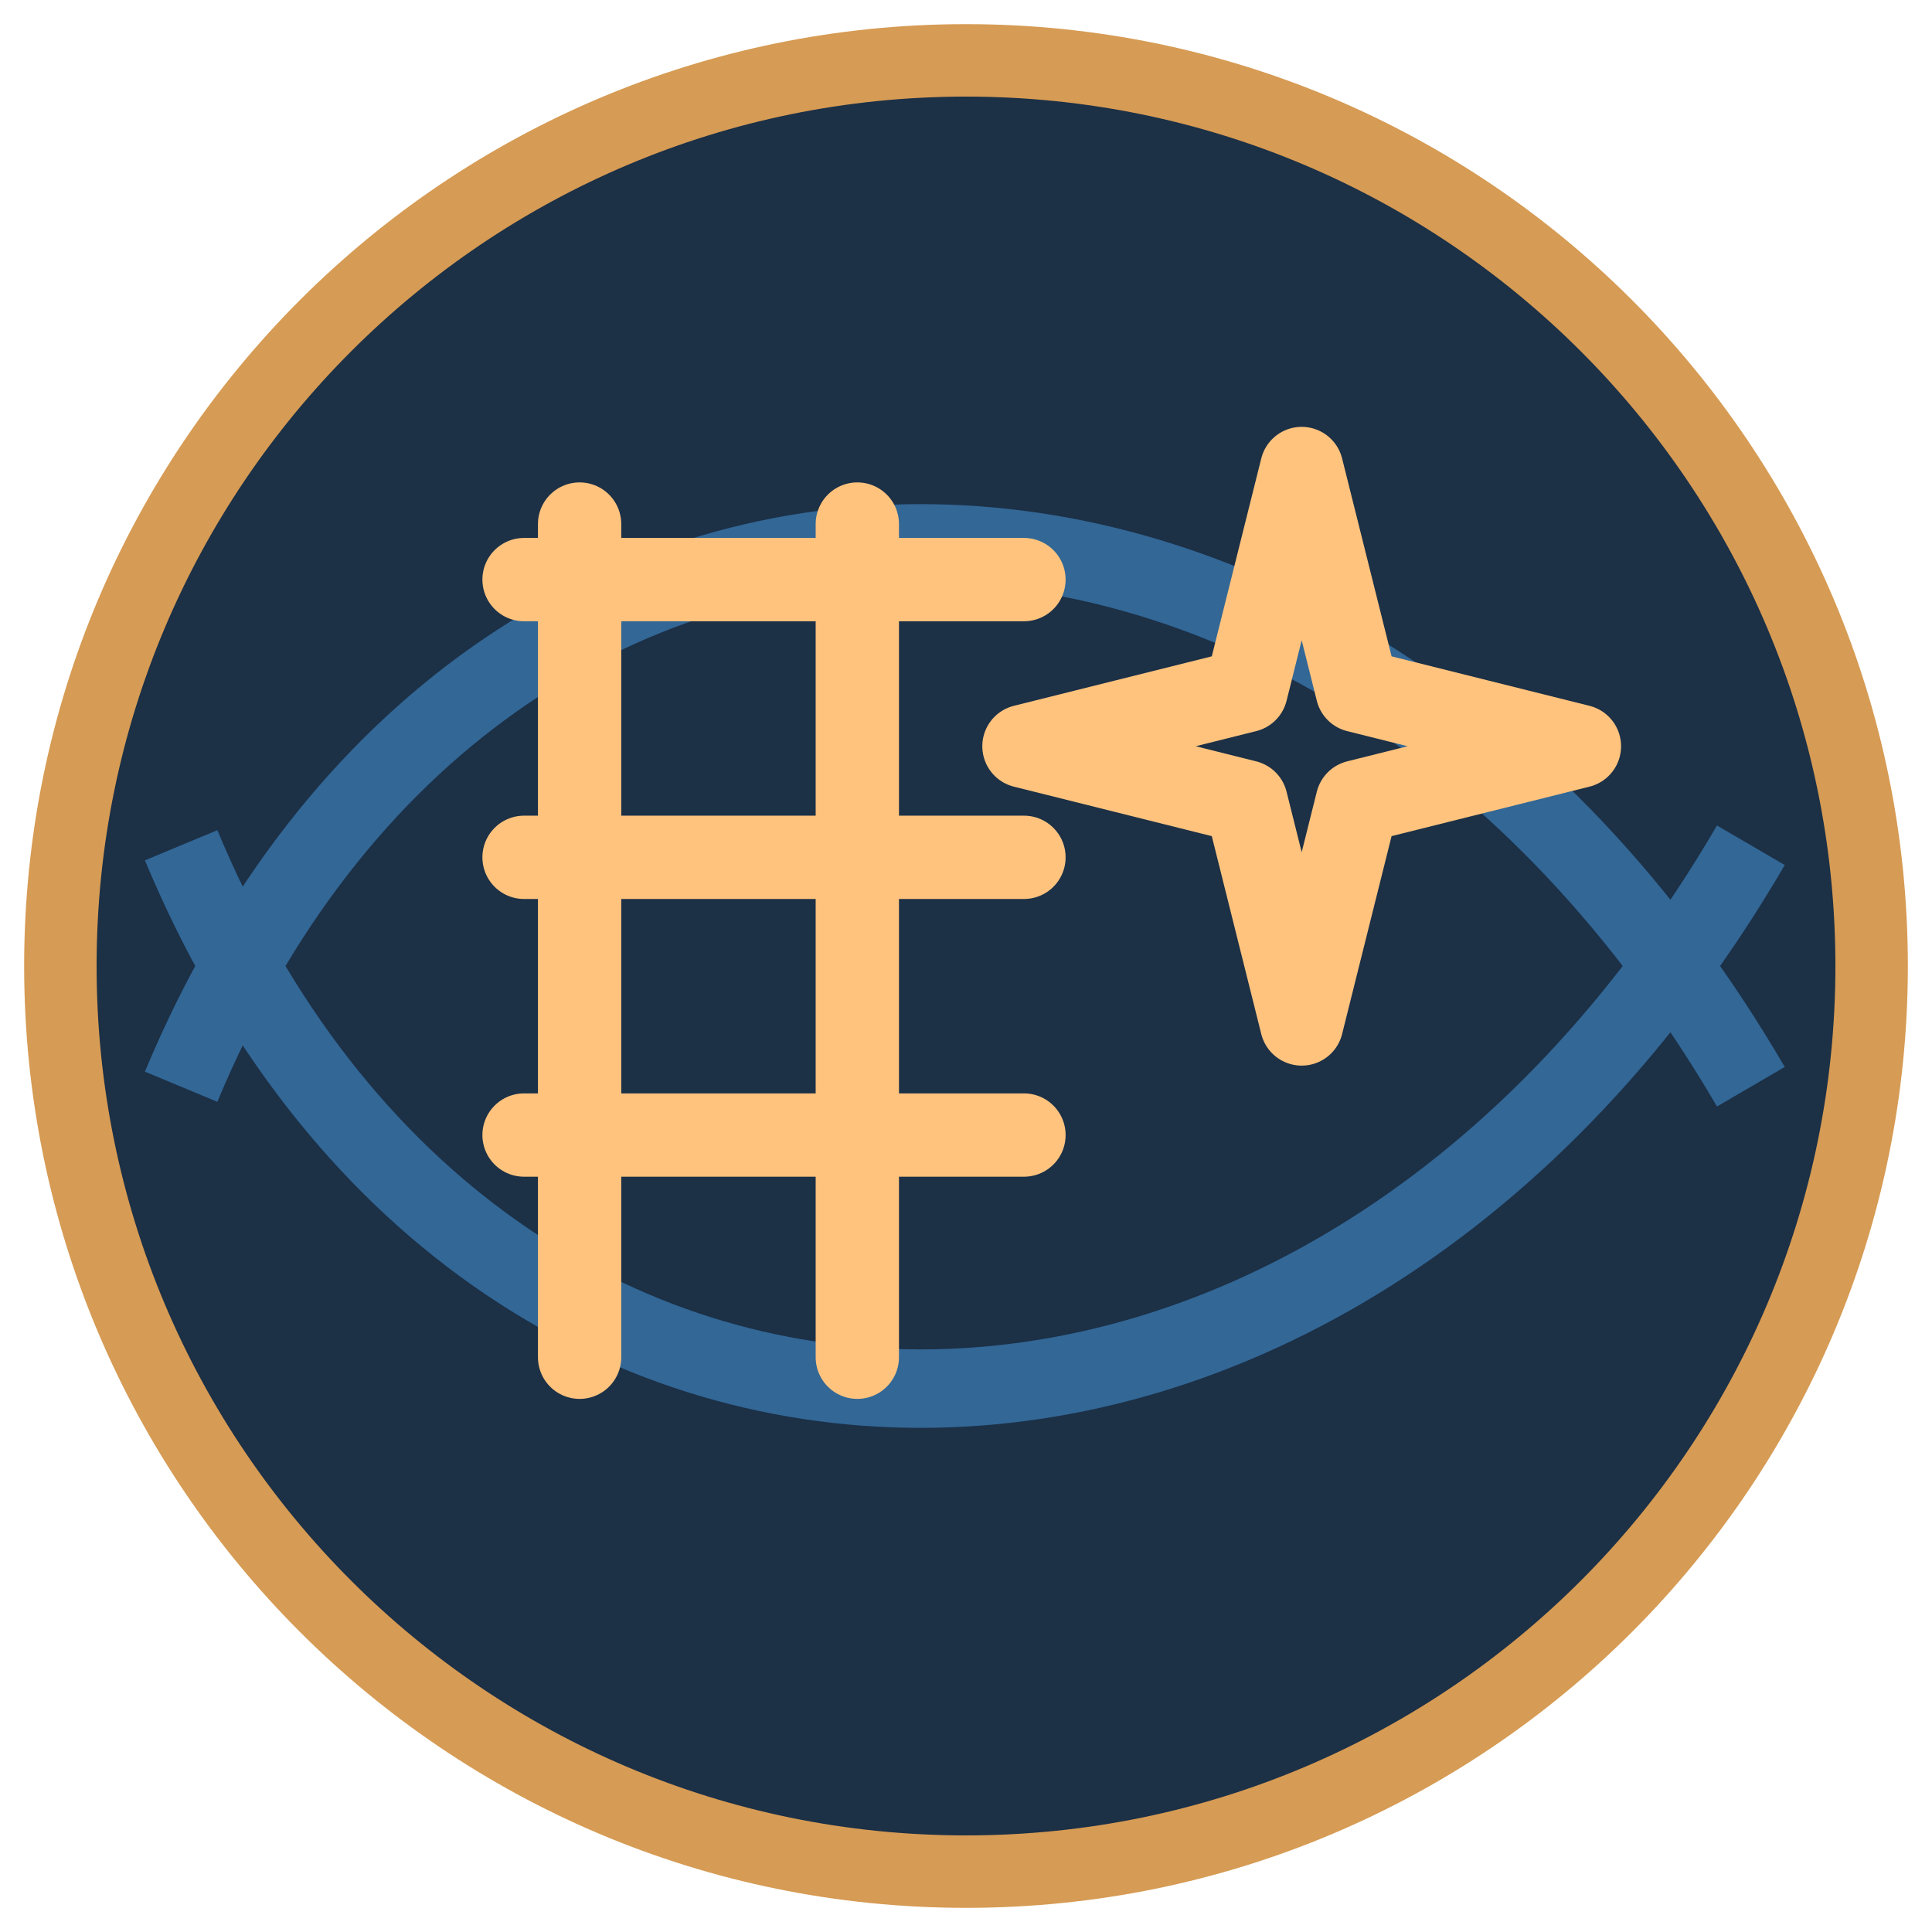
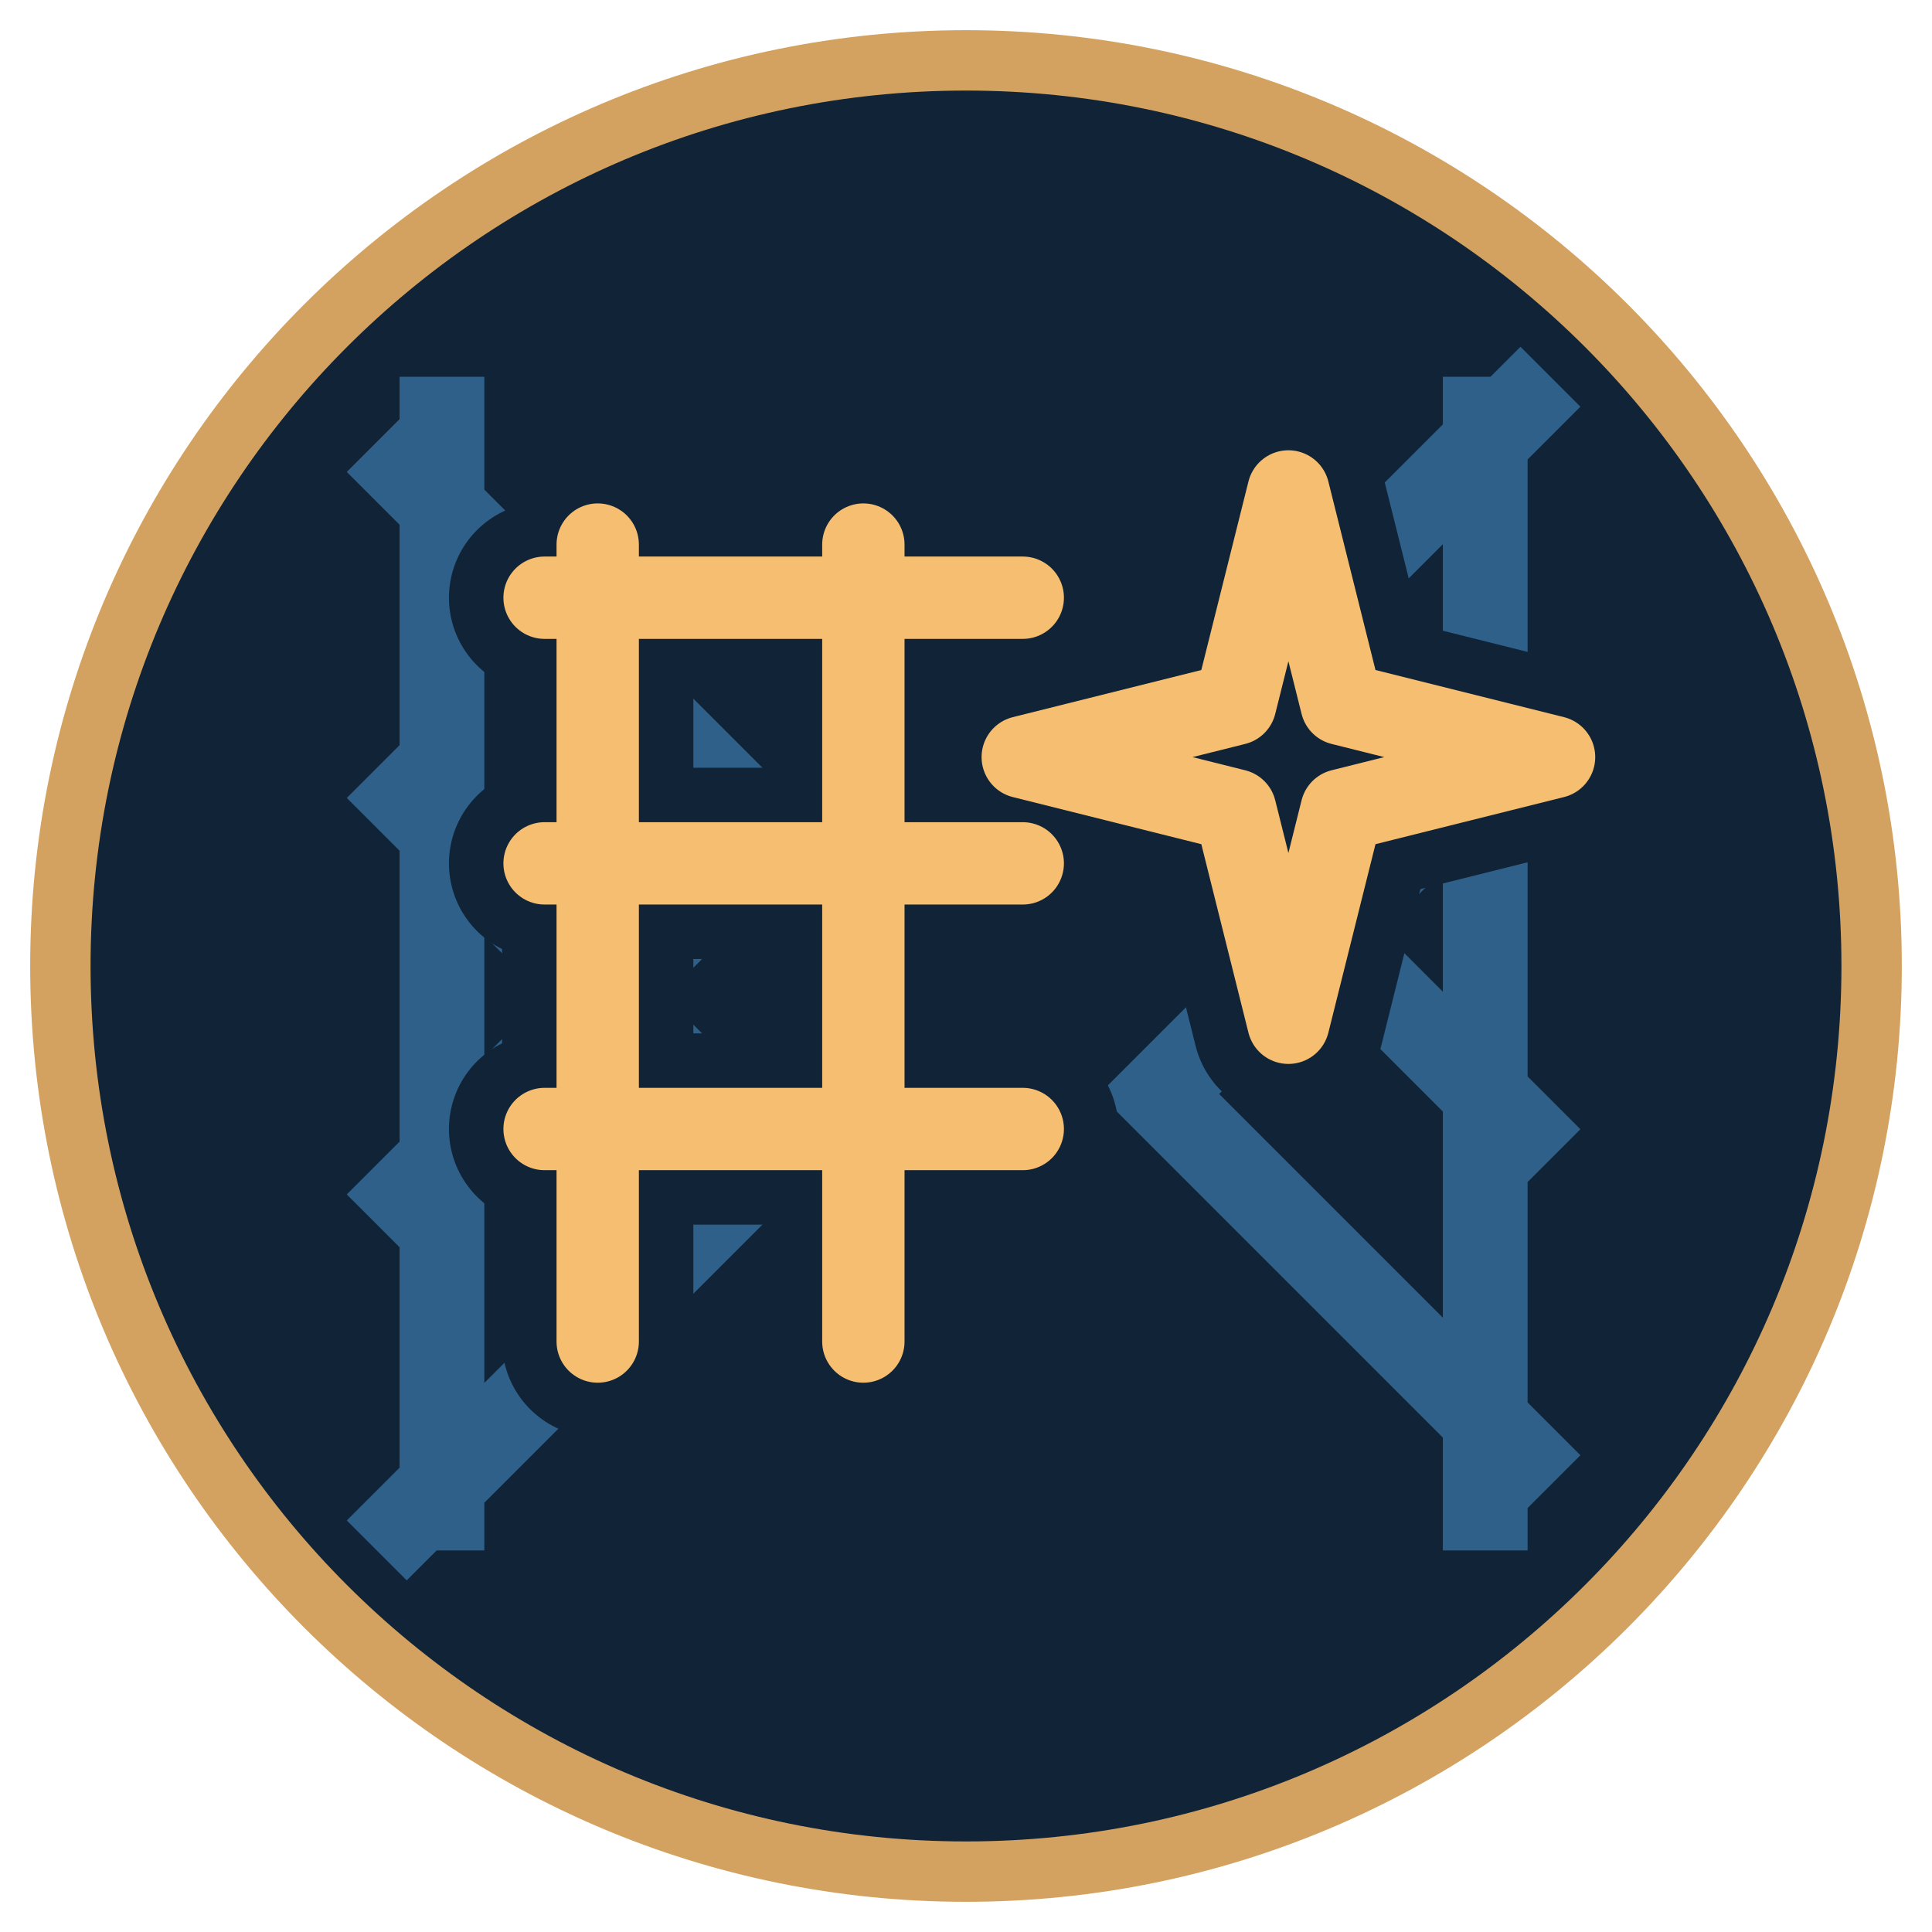
<svg xmlns="http://www.w3.org/2000/svg" viewBox="0 0 32 32">
-   <circle cx="16" cy="16" r="15" fill="#1C3046" stroke="#D69B54" stroke-width="1.2" />
-   <path d="M3 18 C8 6 22 6 29 18 M3 14 C8 26 22 26 29 14" fill="none" stroke="#3774AA" stroke-width="1.3" opacity=".8" />
-   <g transform="translate(5 5) scale(.92)">
-     <path d="M4,5 H13 M4,10 H13 M4,15 H13 M5,4 V19 M10,4 V19 M18,3 L19,7 23,8 19,9 18,13 17,9 13,8 17,7 Z" fill="none" stroke="#FFC37D" stroke-width="1.5" stroke-linecap="round" stroke-linejoin="round" />
+   <circle cx="16" cy="16" r="15" fill="#112336" stroke="#d3a260" stroke-width="1" />
+   <path d="M3 4L9 10 3 16 M3 9L9 15 3 21 M21 3L15 9 21 15 M21 8L15 14 21 20 M4 3V21 M20 3V21" transform="translate(3 3) scale(1.08)" fill="none" stroke="#3c7cb0" stroke-width="1.3" opacity=".68" />
+   <g transform="translate(5.5 5.5) scale(.88)" fill="none" stroke-linecap="round" stroke-linejoin="round">
+     <path d="M4,5 H13 M4,10 H13 M4,15 H13 M5,4 V19 M10,4 V19 M18,3 L19,7 23,8 19,9 18,13 17,9 13,8 17,7 Z" stroke="#112336" stroke-width="3.6" />
+     <path d="M4,5 H13 M4,10 H13 M4,15 H13 M5,4 V19 M10,4 V19 M18,3 L19,7 23,8 19,9 18,13 17,9 13,8 17,7 Z" stroke="#f5be70" stroke-width="1.55" />
  </g>
</svg>
